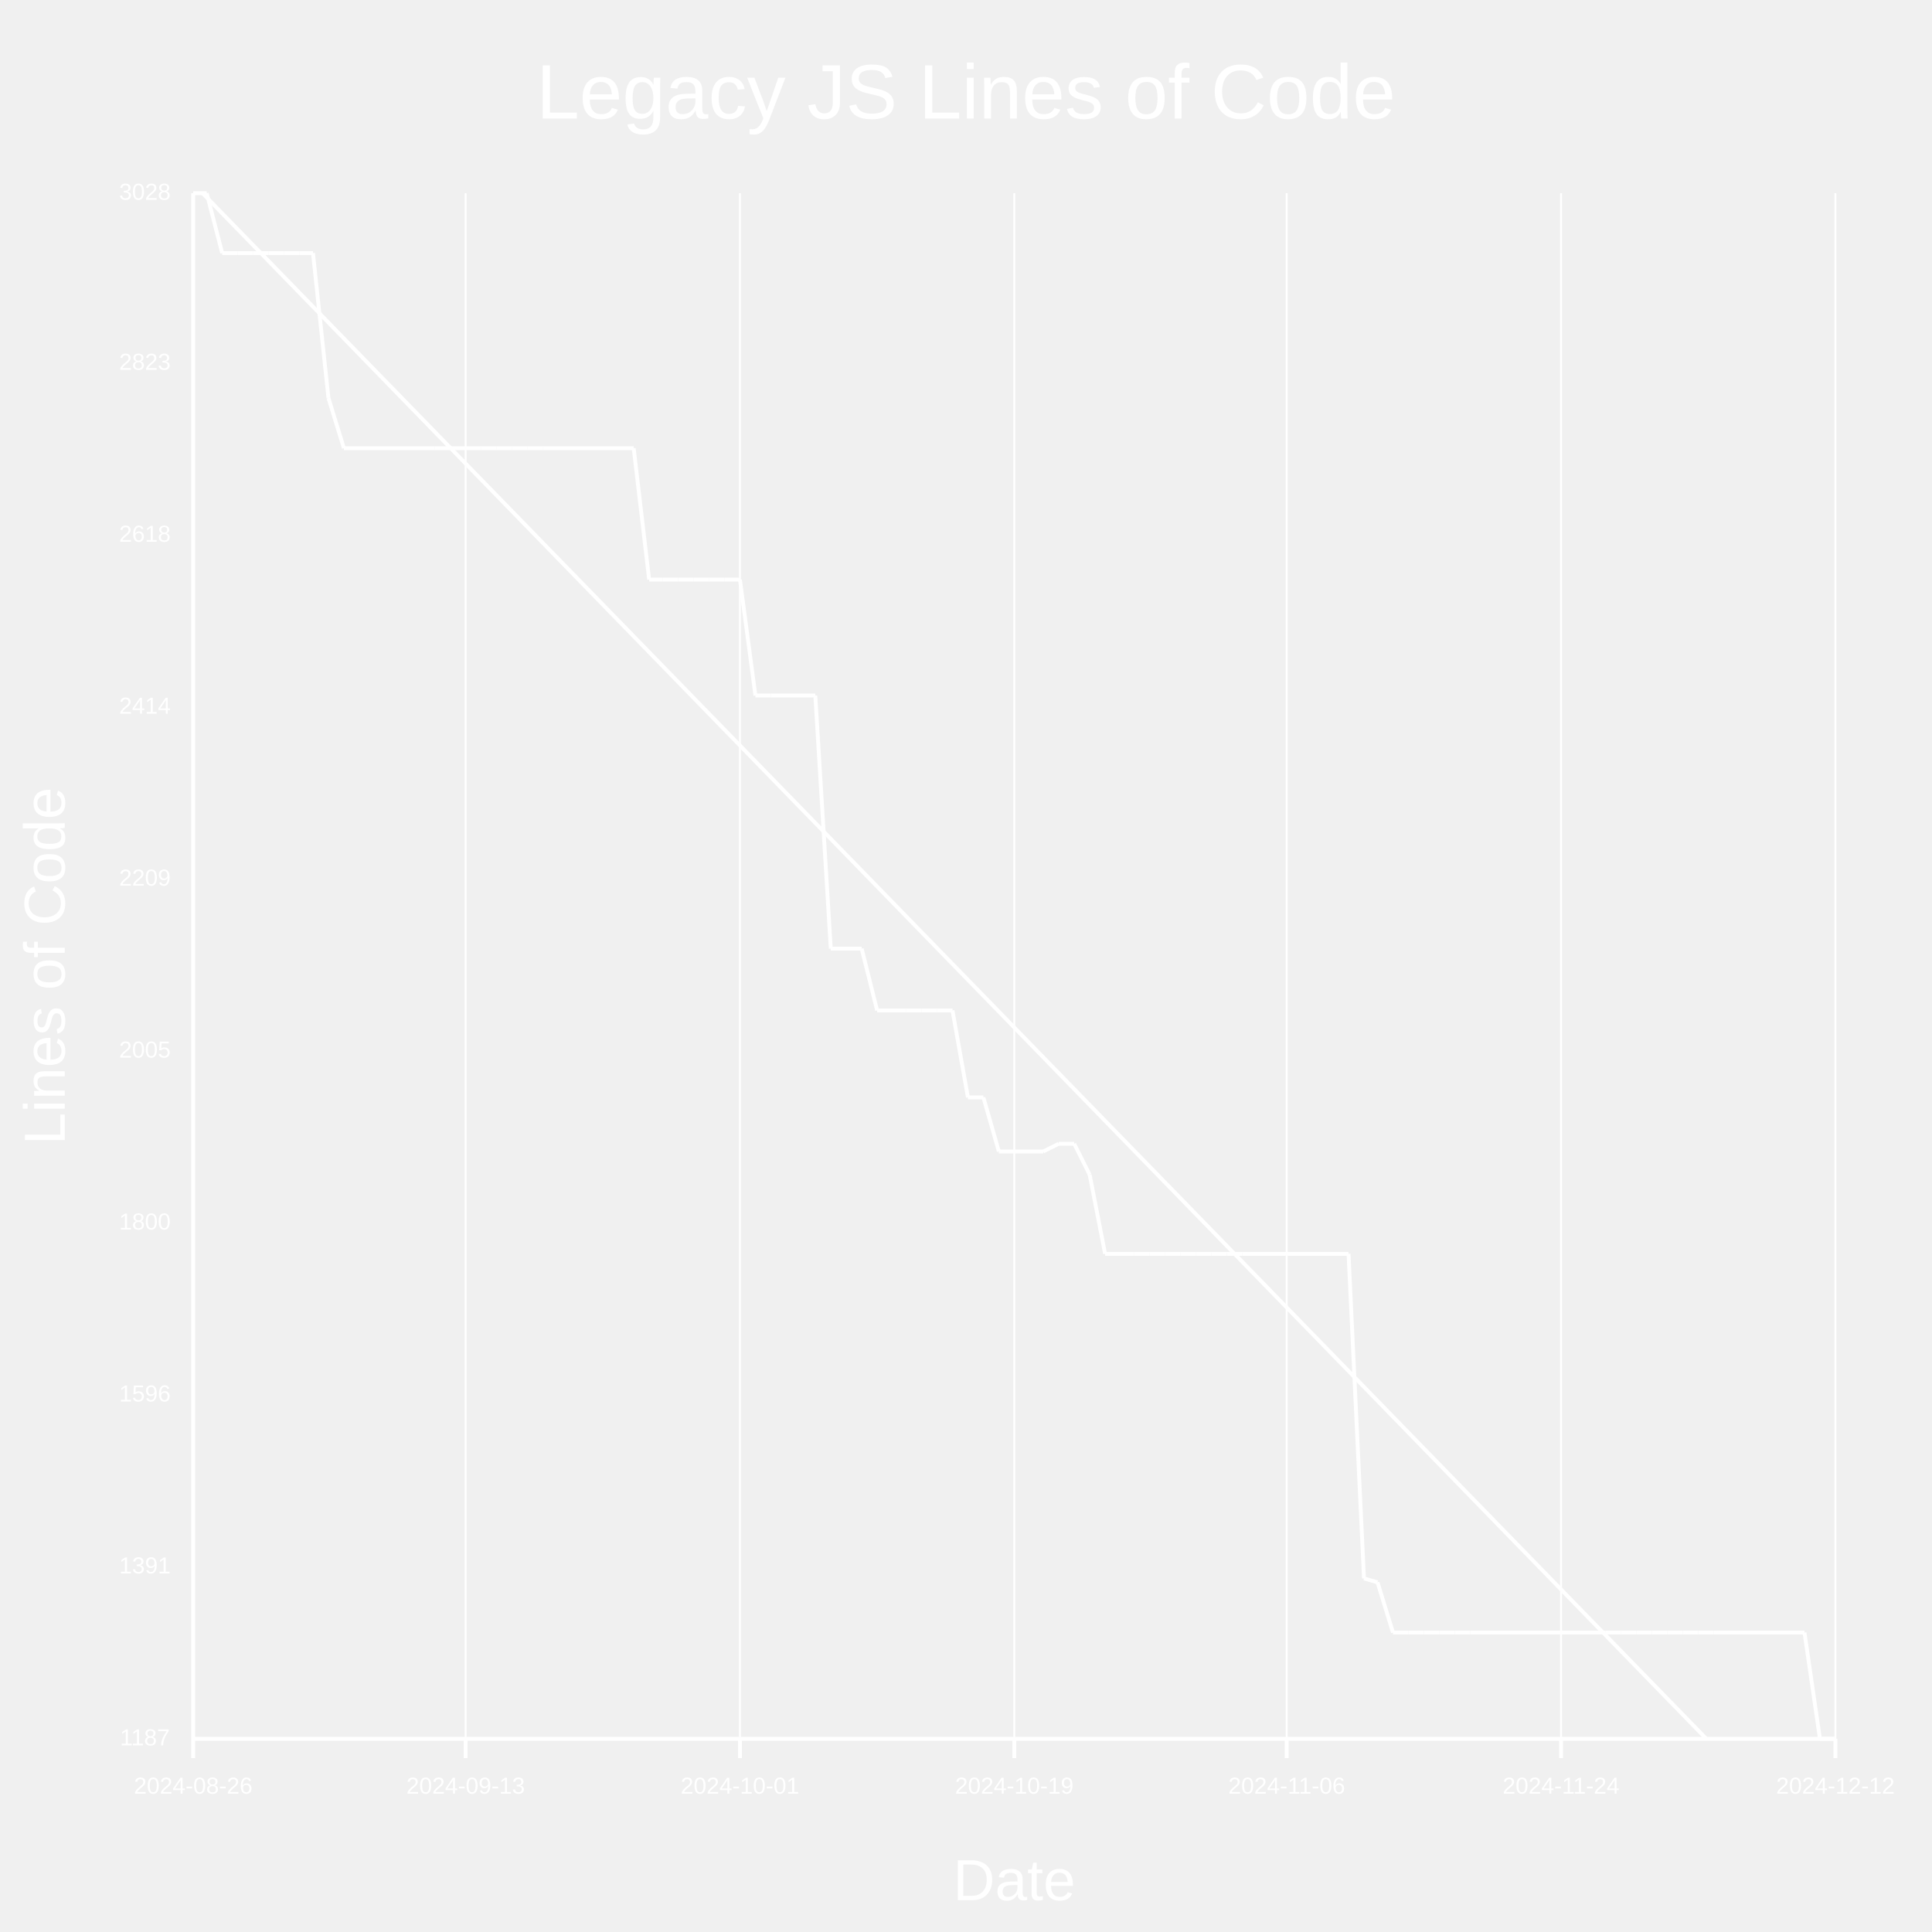
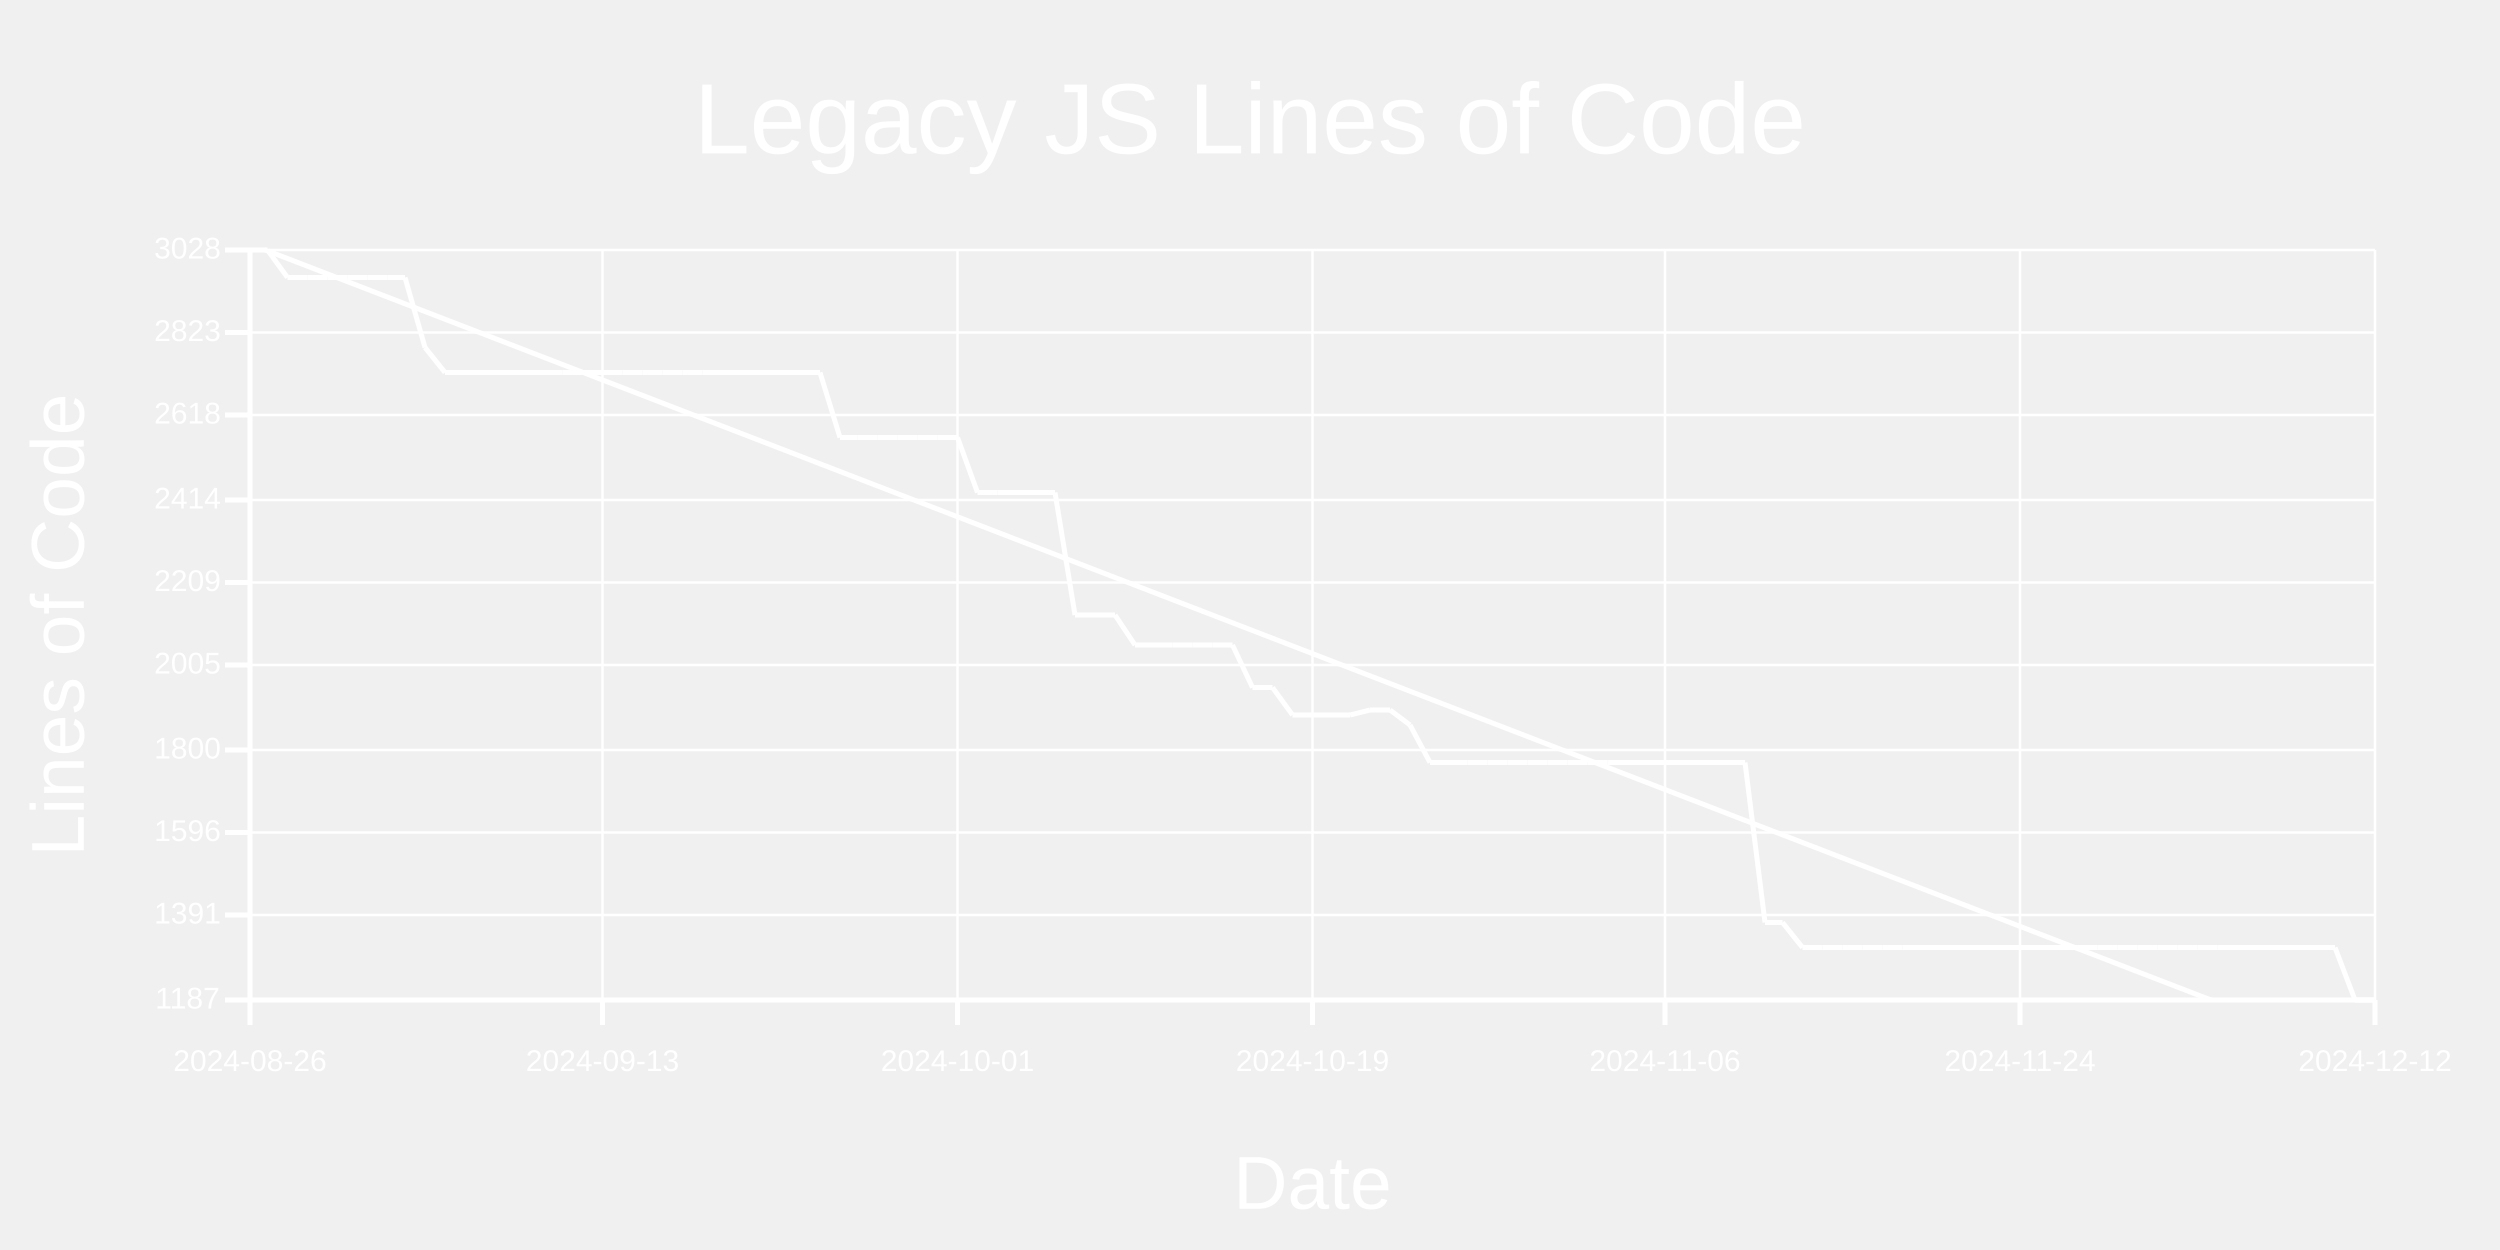
- <svg xmlns="http://www.w3.org/2000/svg" height="1000" width="1000" font-family="Arial" style="background-color: #333333">
+ <svg xmlns="http://www.w3.org/2000/svg" height="500" width="1000" font-family="Arial" style="background-color: #333333">
  <text x="500" y="50" fill="white" dominant-baseline="middle" text-anchor="middle" font-size="40">
    Legacy JS Lines of Code
  </text>
-   <line x1="100" y1="900" x2="950" y2="900" style="stroke:white;stroke-width:2" />
-   <text x="100.0" y="925.0" fill="white" dominant-baseline="middle" text-anchor="middle">
+   <line x1="100" y1="400" x2="950" y2="400" style="stroke:white;stroke-width:2" />
+   <text x="100.0" y="425.0" fill="white" dominant-baseline="middle" text-anchor="middle">
        2024-08-26
      </text>
-   <text x="241.0" y="925.0" fill="white" dominant-baseline="middle" text-anchor="middle">
+   <text x="241.0" y="425.0" fill="white" dominant-baseline="middle" text-anchor="middle">
        2024-09-13
      </text>
-   <text x="383.0" y="925.0" fill="white" dominant-baseline="middle" text-anchor="middle">
+   <text x="383.0" y="425.0" fill="white" dominant-baseline="middle" text-anchor="middle">
        2024-10-01
      </text>
-   <text x="525.0" y="925.0" fill="white" dominant-baseline="middle" text-anchor="middle">
+   <text x="525.0" y="425.0" fill="white" dominant-baseline="middle" text-anchor="middle">
        2024-10-19
      </text>
-   <text x="666.0" y="925.0" fill="white" dominant-baseline="middle" text-anchor="middle">
+   <text x="666.0" y="425.0" fill="white" dominant-baseline="middle" text-anchor="middle">
        2024-11-06
      </text>
-   <text x="808.0" y="925.0" fill="white" dominant-baseline="middle" text-anchor="middle">
+   <text x="808.0" y="425.0" fill="white" dominant-baseline="middle" text-anchor="middle">
        2024-11-24
      </text>
-   <text x="950.0" y="925.0" fill="white" dominant-baseline="middle" text-anchor="middle">
+   <text x="950.0" y="425.0" fill="white" dominant-baseline="middle" text-anchor="middle">
        2024-12-12
      </text>
-   <line x1="100" y1="100" x2="100" y2="900" style="stroke:white;stroke-width:2" />
+   <line x1="100" y1="100" x2="100" y2="400" style="stroke:white;stroke-width:2" />
  <text x="75.0" y="100.0" fill="white" dominant-baseline="middle" text-anchor="middle">
        3028
      </text>
-   <text x="75.0" y="188.0" fill="white" dominant-baseline="middle" text-anchor="middle">
+   <text x="75.0" y="133.0" fill="white" dominant-baseline="middle" text-anchor="middle">
        2823
      </text>
-   <text x="75.0" y="277.0" fill="white" dominant-baseline="middle" text-anchor="middle">
+   <text x="75.0" y="166.0" fill="white" dominant-baseline="middle" text-anchor="middle">
        2618
      </text>
+   <text x="75.0" y="200.0" fill="white" dominant-baseline="middle" text-anchor="middle">
+         2414
+       </text>
+   <text x="75.0" y="233.0" fill="white" dominant-baseline="middle" text-anchor="middle">
+         2209
+       </text>
+   <text x="75.0" y="266.0" fill="white" dominant-baseline="middle" text-anchor="middle">
+         2005
+       </text>
+   <text x="75.0" y="300.0" fill="white" dominant-baseline="middle" text-anchor="middle">
+         1800
+       </text>
+   <text x="75.0" y="333.0" fill="white" dominant-baseline="middle" text-anchor="middle">
+         1596
+       </text>
  <text x="75.0" y="366.0" fill="white" dominant-baseline="middle" text-anchor="middle">
-         2414
-       </text>
-   <text x="75.0" y="455.0" fill="white" dominant-baseline="middle" text-anchor="middle">
-         2209
-       </text>
-   <text x="75.0" y="544.0" fill="white" dominant-baseline="middle" text-anchor="middle">
-         2005
-       </text>
-   <text x="75.0" y="633.0" fill="white" dominant-baseline="middle" text-anchor="middle">
-         1800
-       </text>
-   <text x="75.0" y="722.0" fill="white" dominant-baseline="middle" text-anchor="middle">
-         1596
-       </text>
-   <text x="75.0" y="811.0" fill="white" dominant-baseline="middle" text-anchor="middle">
        1391
      </text>
-   <text x="75.0" y="900.0" fill="white" dominant-baseline="middle" text-anchor="middle">
+   <text x="75.0" y="400.0" fill="white" dominant-baseline="middle" text-anchor="middle">
        1187
      </text>
-   <text x="525.0" y="975.0" fill="white" dominant-baseline="middle" text-anchor="middle" font-size="30">
+   <text x="525.0" y="475.0" fill="white" dominant-baseline="middle" text-anchor="middle" font-size="30">
      Date
    </text>
-   <text x="25.0" y="500.0" fill="white" dominant-baseline="middle" text-anchor="middle" font-size="30" transform="rotate(-90 25.0 500.0)">
+   <text x="25.0" y="250.0" fill="white" dominant-baseline="middle" text-anchor="middle" font-size="30" transform="rotate(-90 25.0 250.0)">
      Lines of Code
    </text>
-   <line x1="100.0" y1="900" x2="100.0" y2="910" style="stroke:white;stroke-width:2" />
-   <line x1="100.0" y1="100" x2="100.0" y2="900" style="stroke:white;stroke-width:1" />
-   <line x1="241.0" y1="900" x2="241.0" y2="910" style="stroke:white;stroke-width:2" />
-   <line x1="241.0" y1="100" x2="241.0" y2="900" style="stroke:white;stroke-width:1" />
-   <line x1="383.0" y1="900" x2="383.0" y2="910" style="stroke:white;stroke-width:2" />
-   <line x1="383.0" y1="100" x2="383.0" y2="900" style="stroke:white;stroke-width:1" />
-   <line x1="525.0" y1="900" x2="525.0" y2="910" style="stroke:white;stroke-width:2" />
-   <line x1="525.0" y1="100" x2="525.0" y2="900" style="stroke:white;stroke-width:1" />
-   <line x1="666.0" y1="900" x2="666.0" y2="910" style="stroke:white;stroke-width:2" />
-   <line x1="666.0" y1="100" x2="666.0" y2="900" style="stroke:white;stroke-width:1" />
-   <line x1="808.0" y1="900" x2="808.0" y2="910" style="stroke:white;stroke-width:2" />
-   <line x1="808.0" y1="100" x2="808.0" y2="900" style="stroke:white;stroke-width:1" />
-   <line x1="950.0" y1="900" x2="950.0" y2="910" style="stroke:white;stroke-width:2" />
-   <line x1="950.0" y1="100" x2="950.0" y2="900" style="stroke:white;stroke-width:1" />
+   <line x1="100.0" y1="400" x2="100.0" y2="410" style="stroke:white;stroke-width:2" />
+   <line x1="100.0" y1="100" x2="100.0" y2="400" style="stroke:white;stroke-width:1" />
+   <line x1="241.0" y1="400" x2="241.0" y2="410" style="stroke:white;stroke-width:2" />
+   <line x1="241.0" y1="100" x2="241.0" y2="400" style="stroke:white;stroke-width:1" />
+   <line x1="383.0" y1="400" x2="383.0" y2="410" style="stroke:white;stroke-width:2" />
+   <line x1="383.0" y1="100" x2="383.0" y2="400" style="stroke:white;stroke-width:1" />
+   <line x1="525.0" y1="400" x2="525.0" y2="410" style="stroke:white;stroke-width:2" />
+   <line x1="525.0" y1="100" x2="525.0" y2="400" style="stroke:white;stroke-width:1" />
+   <line x1="666.0" y1="400" x2="666.0" y2="410" style="stroke:white;stroke-width:2" />
+   <line x1="666.0" y1="100" x2="666.0" y2="400" style="stroke:white;stroke-width:1" />
+   <line x1="808.0" y1="400" x2="808.0" y2="410" style="stroke:white;stroke-width:2" />
+   <line x1="808.0" y1="100" x2="808.0" y2="400" style="stroke:white;stroke-width:1" />
+   <line x1="950.0" y1="400" x2="950.0" y2="410" style="stroke:white;stroke-width:2" />
+   <line x1="950.0" y1="100" x2="950.0" y2="400" style="stroke:white;stroke-width:1" />
+   <line x1="100" y1="100.0" x2="90" y2="100.0" style="stroke:white;stroke-width:2" />
+   <line x1="100" y1="100.0" x2="950" y2="100.0" style="stroke:white;stroke-width:1" />
+   <line x1="100" y1="133.0" x2="90" y2="133.0" style="stroke:white;stroke-width:2" />
+   <line x1="100" y1="133.0" x2="950" y2="133.0" style="stroke:white;stroke-width:1" />
+   <line x1="100" y1="166.0" x2="90" y2="166.0" style="stroke:white;stroke-width:2" />
+   <line x1="100" y1="166.0" x2="950" y2="166.0" style="stroke:white;stroke-width:1" />
+   <line x1="100" y1="200.0" x2="90" y2="200.0" style="stroke:white;stroke-width:2" />
+   <line x1="100" y1="200.0" x2="950" y2="200.0" style="stroke:white;stroke-width:1" />
+   <line x1="100" y1="233.0" x2="90" y2="233.0" style="stroke:white;stroke-width:2" />
+   <line x1="100" y1="233.0" x2="950" y2="233.0" style="stroke:white;stroke-width:1" />
+   <line x1="100" y1="266.0" x2="90" y2="266.0" style="stroke:white;stroke-width:2" />
+   <line x1="100" y1="266.0" x2="950" y2="266.0" style="stroke:white;stroke-width:1" />
+   <line x1="100" y1="300.0" x2="90" y2="300.0" style="stroke:white;stroke-width:2" />
+   <line x1="100" y1="300.0" x2="950" y2="300.0" style="stroke:white;stroke-width:1" />
+   <line x1="100" y1="333.0" x2="90" y2="333.0" style="stroke:white;stroke-width:2" />
+   <line x1="100" y1="333.0" x2="950" y2="333.0" style="stroke:white;stroke-width:1" />
+   <line x1="100" y1="366.0" x2="90" y2="366.0" style="stroke:white;stroke-width:2" />
+   <line x1="100" y1="366.0" x2="950" y2="366.0" style="stroke:white;stroke-width:1" />
+   <line x1="100" y1="400.0" x2="90" y2="400.0" style="stroke:white;stroke-width:2" />
+   <line x1="100" y1="400.0" x2="950" y2="400.0" style="stroke:white;stroke-width:1" />
  <line x1="100" y1="100" x2="107" y2="100" style="stroke:white;stroke-width:2" />
-   <line x1="107" y1="100" x2="115" y2="131" style="stroke:white;stroke-width:2" />
-   <line x1="115" y1="131" x2="123" y2="131" style="stroke:white;stroke-width:2" />
-   <line x1="123" y1="131" x2="131" y2="131" style="stroke:white;stroke-width:2" />
-   <line x1="131" y1="131" x2="139" y2="131" style="stroke:white;stroke-width:2" />
-   <line x1="139" y1="131" x2="147" y2="131" style="stroke:white;stroke-width:2" />
-   <line x1="147" y1="131" x2="155" y2="131" style="stroke:white;stroke-width:2" />
-   <line x1="155" y1="131" x2="162" y2="131" style="stroke:white;stroke-width:2" />
-   <line x1="162" y1="131" x2="170" y2="206" style="stroke:white;stroke-width:2" />
-   <line x1="170" y1="206" x2="178" y2="232" style="stroke:white;stroke-width:2" />
-   <line x1="178" y1="232" x2="186" y2="232" style="stroke:white;stroke-width:2" />
-   <line x1="186" y1="232" x2="194" y2="232" style="stroke:white;stroke-width:2" />
-   <line x1="194" y1="232" x2="202" y2="232" style="stroke:white;stroke-width:2" />
-   <line x1="202" y1="232" x2="210" y2="232" style="stroke:white;stroke-width:2" />
-   <line x1="210" y1="232" x2="218" y2="232" style="stroke:white;stroke-width:2" />
-   <line x1="218" y1="232" x2="225" y2="232" style="stroke:white;stroke-width:2" />
-   <line x1="225" y1="232" x2="233" y2="232" style="stroke:white;stroke-width:2" />
-   <line x1="233" y1="232" x2="241" y2="232" style="stroke:white;stroke-width:2" />
-   <line x1="241" y1="232" x2="249" y2="232" style="stroke:white;stroke-width:2" />
-   <line x1="249" y1="232" x2="257" y2="232" style="stroke:white;stroke-width:2" />
-   <line x1="257" y1="232" x2="265" y2="232" style="stroke:white;stroke-width:2" />
-   <line x1="265" y1="232" x2="273" y2="232" style="stroke:white;stroke-width:2" />
-   <line x1="273" y1="232" x2="281" y2="232" style="stroke:white;stroke-width:2" />
-   <line x1="281" y1="232" x2="288" y2="232" style="stroke:white;stroke-width:2" />
-   <line x1="288" y1="232" x2="296" y2="232" style="stroke:white;stroke-width:2" />
-   <line x1="296" y1="232" x2="304" y2="232" style="stroke:white;stroke-width:2" />
-   <line x1="304" y1="232" x2="312" y2="232" style="stroke:white;stroke-width:2" />
-   <line x1="312" y1="232" x2="320" y2="232" style="stroke:white;stroke-width:2" />
-   <line x1="320" y1="232" x2="328" y2="232" style="stroke:white;stroke-width:2" />
-   <line x1="328" y1="232" x2="336" y2="300" style="stroke:white;stroke-width:2" />
-   <line x1="336" y1="300" x2="343" y2="300" style="stroke:white;stroke-width:2" />
-   <line x1="343" y1="300" x2="351" y2="300" style="stroke:white;stroke-width:2" />
-   <line x1="351" y1="300" x2="359" y2="300" style="stroke:white;stroke-width:2" />
-   <line x1="359" y1="300" x2="367" y2="300" style="stroke:white;stroke-width:2" />
-   <line x1="367" y1="300" x2="375" y2="300" style="stroke:white;stroke-width:2" />
-   <line x1="375" y1="300" x2="383" y2="300" style="stroke:white;stroke-width:2" />
-   <line x1="383" y1="300" x2="391" y2="360" style="stroke:white;stroke-width:2" />
-   <line x1="391" y1="360" x2="399" y2="360" style="stroke:white;stroke-width:2" />
-   <line x1="399" y1="360" x2="406" y2="360" style="stroke:white;stroke-width:2" />
-   <line x1="406" y1="360" x2="414" y2="360" style="stroke:white;stroke-width:2" />
-   <line x1="414" y1="360" x2="422" y2="360" style="stroke:white;stroke-width:2" />
-   <line x1="422" y1="360" x2="430" y2="491" style="stroke:white;stroke-width:2" />
-   <line x1="430" y1="491" x2="438" y2="491" style="stroke:white;stroke-width:2" />
-   <line x1="438" y1="491" x2="446" y2="491" style="stroke:white;stroke-width:2" />
-   <line x1="446" y1="491" x2="454" y2="523" style="stroke:white;stroke-width:2" />
-   <line x1="454" y1="523" x2="462" y2="523" style="stroke:white;stroke-width:2" />
-   <line x1="462" y1="523" x2="469" y2="523" style="stroke:white;stroke-width:2" />
-   <line x1="469" y1="523" x2="477" y2="523" style="stroke:white;stroke-width:2" />
-   <line x1="477" y1="523" x2="485" y2="523" style="stroke:white;stroke-width:2" />
-   <line x1="485" y1="523" x2="493" y2="523" style="stroke:white;stroke-width:2" />
-   <line x1="493" y1="523" x2="501" y2="568" style="stroke:white;stroke-width:2" />
-   <line x1="501" y1="568" x2="509" y2="568" style="stroke:white;stroke-width:2" />
-   <line x1="509" y1="568" x2="517" y2="596" style="stroke:white;stroke-width:2" />
-   <line x1="517" y1="596" x2="525" y2="596" style="stroke:white;stroke-width:2" />
-   <line x1="525" y1="596" x2="532" y2="596" style="stroke:white;stroke-width:2" />
-   <line x1="532" y1="596" x2="540" y2="596" style="stroke:white;stroke-width:2" />
-   <line x1="540" y1="596" x2="548" y2="592" style="stroke:white;stroke-width:2" />
-   <line x1="548" y1="592" x2="556" y2="592" style="stroke:white;stroke-width:2" />
-   <line x1="556" y1="592" x2="564" y2="608" style="stroke:white;stroke-width:2" />
-   <line x1="564" y1="608" x2="572" y2="649" style="stroke:white;stroke-width:2" />
-   <line x1="572" y1="649" x2="580" y2="649" style="stroke:white;stroke-width:2" />
-   <line x1="580" y1="649" x2="587" y2="649" style="stroke:white;stroke-width:2" />
-   <line x1="587" y1="649" x2="595" y2="649" style="stroke:white;stroke-width:2" />
-   <line x1="595" y1="649" x2="603" y2="649" style="stroke:white;stroke-width:2" />
-   <line x1="603" y1="649" x2="611" y2="649" style="stroke:white;stroke-width:2" />
-   <line x1="611" y1="649" x2="619" y2="649" style="stroke:white;stroke-width:2" />
-   <line x1="619" y1="649" x2="627" y2="649" style="stroke:white;stroke-width:2" />
-   <line x1="627" y1="649" x2="635" y2="649" style="stroke:white;stroke-width:2" />
-   <line x1="635" y1="649" x2="643" y2="649" style="stroke:white;stroke-width:2" />
-   <line x1="643" y1="649" x2="650" y2="649" style="stroke:white;stroke-width:2" />
-   <line x1="650" y1="649" x2="658" y2="649" style="stroke:white;stroke-width:2" />
-   <line x1="658" y1="649" x2="666" y2="649" style="stroke:white;stroke-width:2" />
-   <line x1="666" y1="649" x2="674" y2="649" style="stroke:white;stroke-width:2" />
-   <line x1="674" y1="649" x2="682" y2="649" style="stroke:white;stroke-width:2" />
-   <line x1="682" y1="649" x2="690" y2="649" style="stroke:white;stroke-width:2" />
-   <line x1="690" y1="649" x2="698" y2="649" style="stroke:white;stroke-width:2" />
-   <line x1="698" y1="649" x2="706" y2="817" style="stroke:white;stroke-width:2" />
-   <line x1="706" y1="817" x2="713" y2="819" style="stroke:white;stroke-width:2" />
-   <line x1="713" y1="819" x2="721" y2="845" style="stroke:white;stroke-width:2" />
-   <line x1="721" y1="845" x2="729" y2="845" style="stroke:white;stroke-width:2" />
-   <line x1="729" y1="845" x2="737" y2="845" style="stroke:white;stroke-width:2" />
-   <line x1="737" y1="845" x2="745" y2="845" style="stroke:white;stroke-width:2" />
-   <line x1="745" y1="845" x2="753" y2="845" style="stroke:white;stroke-width:2" />
-   <line x1="753" y1="845" x2="761" y2="845" style="stroke:white;stroke-width:2" />
-   <line x1="761" y1="845" x2="768" y2="845" style="stroke:white;stroke-width:2" />
-   <line x1="768" y1="845" x2="776" y2="845" style="stroke:white;stroke-width:2" />
-   <line x1="776" y1="845" x2="784" y2="845" style="stroke:white;stroke-width:2" />
-   <line x1="784" y1="845" x2="792" y2="845" style="stroke:white;stroke-width:2" />
-   <line x1="792" y1="845" x2="800" y2="845" style="stroke:white;stroke-width:2" />
-   <line x1="800" y1="845" x2="808" y2="845" style="stroke:white;stroke-width:2" />
-   <line x1="808" y1="845" x2="816" y2="845" style="stroke:white;stroke-width:2" />
-   <line x1="816" y1="845" x2="824" y2="845" style="stroke:white;stroke-width:2" />
-   <line x1="824" y1="845" x2="831" y2="845" style="stroke:white;stroke-width:2" />
-   <line x1="831" y1="845" x2="839" y2="845" style="stroke:white;stroke-width:2" />
-   <line x1="839" y1="845" x2="847" y2="845" style="stroke:white;stroke-width:2" />
-   <line x1="847" y1="845" x2="855" y2="845" style="stroke:white;stroke-width:2" />
-   <line x1="855" y1="845" x2="863" y2="845" style="stroke:white;stroke-width:2" />
-   <line x1="863" y1="845" x2="871" y2="845" style="stroke:white;stroke-width:2" />
-   <line x1="871" y1="845" x2="879" y2="845" style="stroke:white;stroke-width:2" />
-   <line x1="879" y1="845" x2="887" y2="845" style="stroke:white;stroke-width:2" />
-   <line x1="887" y1="845" x2="894" y2="845" style="stroke:white;stroke-width:2" />
-   <line x1="894" y1="845" x2="902" y2="845" style="stroke:white;stroke-width:2" />
-   <line x1="902" y1="845" x2="910" y2="845" style="stroke:white;stroke-width:2" />
-   <line x1="910" y1="845" x2="918" y2="845" style="stroke:white;stroke-width:2" />
-   <line x1="918" y1="845" x2="926" y2="845" style="stroke:white;stroke-width:2" />
-   <line x1="926" y1="845" x2="934" y2="845" style="stroke:white;stroke-width:2" />
-   <line x1="934" y1="845" x2="942" y2="900" style="stroke:white;stroke-width:2" />
-   <line x1="942" y1="900" x2="950" y2="900" style="stroke:white;stroke-width:2" />
+   <line x1="107" y1="100" x2="115" y2="111" style="stroke:white;stroke-width:2" />
+   <line x1="115" y1="111" x2="123" y2="111" style="stroke:white;stroke-width:2" />
+   <line x1="123" y1="111" x2="131" y2="111" style="stroke:white;stroke-width:2" />
+   <line x1="131" y1="111" x2="139" y2="111" style="stroke:white;stroke-width:2" />
+   <line x1="139" y1="111" x2="147" y2="111" style="stroke:white;stroke-width:2" />
+   <line x1="147" y1="111" x2="155" y2="111" style="stroke:white;stroke-width:2" />
+   <line x1="155" y1="111" x2="162" y2="111" style="stroke:white;stroke-width:2" />
+   <line x1="162" y1="111" x2="170" y2="139" style="stroke:white;stroke-width:2" />
+   <line x1="170" y1="139" x2="178" y2="149" style="stroke:white;stroke-width:2" />
+   <line x1="178" y1="149" x2="186" y2="149" style="stroke:white;stroke-width:2" />
+   <line x1="186" y1="149" x2="194" y2="149" style="stroke:white;stroke-width:2" />
+   <line x1="194" y1="149" x2="202" y2="149" style="stroke:white;stroke-width:2" />
+   <line x1="202" y1="149" x2="210" y2="149" style="stroke:white;stroke-width:2" />
+   <line x1="210" y1="149" x2="218" y2="149" style="stroke:white;stroke-width:2" />
+   <line x1="218" y1="149" x2="225" y2="149" style="stroke:white;stroke-width:2" />
+   <line x1="225" y1="149" x2="233" y2="149" style="stroke:white;stroke-width:2" />
+   <line x1="233" y1="149" x2="241" y2="149" style="stroke:white;stroke-width:2" />
+   <line x1="241" y1="149" x2="249" y2="149" style="stroke:white;stroke-width:2" />
+   <line x1="249" y1="149" x2="257" y2="149" style="stroke:white;stroke-width:2" />
+   <line x1="257" y1="149" x2="265" y2="149" style="stroke:white;stroke-width:2" />
+   <line x1="265" y1="149" x2="273" y2="149" style="stroke:white;stroke-width:2" />
+   <line x1="273" y1="149" x2="281" y2="149" style="stroke:white;stroke-width:2" />
+   <line x1="281" y1="149" x2="288" y2="149" style="stroke:white;stroke-width:2" />
+   <line x1="288" y1="149" x2="296" y2="149" style="stroke:white;stroke-width:2" />
+   <line x1="296" y1="149" x2="304" y2="149" style="stroke:white;stroke-width:2" />
+   <line x1="304" y1="149" x2="312" y2="149" style="stroke:white;stroke-width:2" />
+   <line x1="312" y1="149" x2="320" y2="149" style="stroke:white;stroke-width:2" />
+   <line x1="320" y1="149" x2="328" y2="149" style="stroke:white;stroke-width:2" />
+   <line x1="328" y1="149" x2="336" y2="175" style="stroke:white;stroke-width:2" />
+   <line x1="336" y1="175" x2="343" y2="175" style="stroke:white;stroke-width:2" />
+   <line x1="343" y1="175" x2="351" y2="175" style="stroke:white;stroke-width:2" />
+   <line x1="351" y1="175" x2="359" y2="175" style="stroke:white;stroke-width:2" />
+   <line x1="359" y1="175" x2="367" y2="175" style="stroke:white;stroke-width:2" />
+   <line x1="367" y1="175" x2="375" y2="175" style="stroke:white;stroke-width:2" />
+   <line x1="375" y1="175" x2="383" y2="175" style="stroke:white;stroke-width:2" />
+   <line x1="383" y1="175" x2="391" y2="197" style="stroke:white;stroke-width:2" />
+   <line x1="391" y1="197" x2="399" y2="197" style="stroke:white;stroke-width:2" />
+   <line x1="399" y1="197" x2="406" y2="197" style="stroke:white;stroke-width:2" />
+   <line x1="406" y1="197" x2="414" y2="197" style="stroke:white;stroke-width:2" />
+   <line x1="414" y1="197" x2="422" y2="197" style="stroke:white;stroke-width:2" />
+   <line x1="422" y1="197" x2="430" y2="246" style="stroke:white;stroke-width:2" />
+   <line x1="430" y1="246" x2="438" y2="246" style="stroke:white;stroke-width:2" />
+   <line x1="438" y1="246" x2="446" y2="246" style="stroke:white;stroke-width:2" />
+   <line x1="446" y1="246" x2="454" y2="258" style="stroke:white;stroke-width:2" />
+   <line x1="454" y1="258" x2="462" y2="258" style="stroke:white;stroke-width:2" />
+   <line x1="462" y1="258" x2="469" y2="258" style="stroke:white;stroke-width:2" />
+   <line x1="469" y1="258" x2="477" y2="258" style="stroke:white;stroke-width:2" />
+   <line x1="477" y1="258" x2="485" y2="258" style="stroke:white;stroke-width:2" />
+   <line x1="485" y1="258" x2="493" y2="258" style="stroke:white;stroke-width:2" />
+   <line x1="493" y1="258" x2="501" y2="275" style="stroke:white;stroke-width:2" />
+   <line x1="501" y1="275" x2="509" y2="275" style="stroke:white;stroke-width:2" />
+   <line x1="509" y1="275" x2="517" y2="286" style="stroke:white;stroke-width:2" />
+   <line x1="517" y1="286" x2="525" y2="286" style="stroke:white;stroke-width:2" />
+   <line x1="525" y1="286" x2="532" y2="286" style="stroke:white;stroke-width:2" />
+   <line x1="532" y1="286" x2="540" y2="286" style="stroke:white;stroke-width:2" />
+   <line x1="540" y1="286" x2="548" y2="284" style="stroke:white;stroke-width:2" />
+   <line x1="548" y1="284" x2="556" y2="284" style="stroke:white;stroke-width:2" />
+   <line x1="556" y1="284" x2="564" y2="290" style="stroke:white;stroke-width:2" />
+   <line x1="564" y1="290" x2="572" y2="305" style="stroke:white;stroke-width:2" />
+   <line x1="572" y1="305" x2="580" y2="305" style="stroke:white;stroke-width:2" />
+   <line x1="580" y1="305" x2="587" y2="305" style="stroke:white;stroke-width:2" />
+   <line x1="587" y1="305" x2="595" y2="305" style="stroke:white;stroke-width:2" />
+   <line x1="595" y1="305" x2="603" y2="305" style="stroke:white;stroke-width:2" />
+   <line x1="603" y1="305" x2="611" y2="305" style="stroke:white;stroke-width:2" />
+   <line x1="611" y1="305" x2="619" y2="305" style="stroke:white;stroke-width:2" />
+   <line x1="619" y1="305" x2="627" y2="305" style="stroke:white;stroke-width:2" />
+   <line x1="627" y1="305" x2="635" y2="305" style="stroke:white;stroke-width:2" />
+   <line x1="635" y1="305" x2="643" y2="305" style="stroke:white;stroke-width:2" />
+   <line x1="643" y1="305" x2="650" y2="305" style="stroke:white;stroke-width:2" />
+   <line x1="650" y1="305" x2="658" y2="305" style="stroke:white;stroke-width:2" />
+   <line x1="658" y1="305" x2="666" y2="305" style="stroke:white;stroke-width:2" />
+   <line x1="666" y1="305" x2="674" y2="305" style="stroke:white;stroke-width:2" />
+   <line x1="674" y1="305" x2="682" y2="305" style="stroke:white;stroke-width:2" />
+   <line x1="682" y1="305" x2="690" y2="305" style="stroke:white;stroke-width:2" />
+   <line x1="690" y1="305" x2="698" y2="305" style="stroke:white;stroke-width:2" />
+   <line x1="698" y1="305" x2="706" y2="369" style="stroke:white;stroke-width:2" />
+   <line x1="706" y1="369" x2="713" y2="369" style="stroke:white;stroke-width:2" />
+   <line x1="713" y1="369" x2="721" y2="379" style="stroke:white;stroke-width:2" />
+   <line x1="721" y1="379" x2="729" y2="379" style="stroke:white;stroke-width:2" />
+   <line x1="729" y1="379" x2="737" y2="379" style="stroke:white;stroke-width:2" />
+   <line x1="737" y1="379" x2="745" y2="379" style="stroke:white;stroke-width:2" />
+   <line x1="745" y1="379" x2="753" y2="379" style="stroke:white;stroke-width:2" />
+   <line x1="753" y1="379" x2="761" y2="379" style="stroke:white;stroke-width:2" />
+   <line x1="761" y1="379" x2="768" y2="379" style="stroke:white;stroke-width:2" />
+   <line x1="768" y1="379" x2="776" y2="379" style="stroke:white;stroke-width:2" />
+   <line x1="776" y1="379" x2="784" y2="379" style="stroke:white;stroke-width:2" />
+   <line x1="784" y1="379" x2="792" y2="379" style="stroke:white;stroke-width:2" />
+   <line x1="792" y1="379" x2="800" y2="379" style="stroke:white;stroke-width:2" />
+   <line x1="800" y1="379" x2="808" y2="379" style="stroke:white;stroke-width:2" />
+   <line x1="808" y1="379" x2="816" y2="379" style="stroke:white;stroke-width:2" />
+   <line x1="816" y1="379" x2="824" y2="379" style="stroke:white;stroke-width:2" />
+   <line x1="824" y1="379" x2="831" y2="379" style="stroke:white;stroke-width:2" />
+   <line x1="831" y1="379" x2="839" y2="379" style="stroke:white;stroke-width:2" />
+   <line x1="839" y1="379" x2="847" y2="379" style="stroke:white;stroke-width:2" />
+   <line x1="847" y1="379" x2="855" y2="379" style="stroke:white;stroke-width:2" />
+   <line x1="855" y1="379" x2="863" y2="379" style="stroke:white;stroke-width:2" />
+   <line x1="863" y1="379" x2="871" y2="379" style="stroke:white;stroke-width:2" />
+   <line x1="871" y1="379" x2="879" y2="379" style="stroke:white;stroke-width:2" />
+   <line x1="879" y1="379" x2="887" y2="379" style="stroke:white;stroke-width:2" />
+   <line x1="887" y1="379" x2="894" y2="379" style="stroke:white;stroke-width:2" />
+   <line x1="894" y1="379" x2="902" y2="379" style="stroke:white;stroke-width:2" />
+   <line x1="902" y1="379" x2="910" y2="379" style="stroke:white;stroke-width:2" />
+   <line x1="910" y1="379" x2="918" y2="379" style="stroke:white;stroke-width:2" />
+   <line x1="918" y1="379" x2="926" y2="379" style="stroke:white;stroke-width:2" />
+   <line x1="926" y1="379" x2="934" y2="379" style="stroke:white;stroke-width:2" />
+   <line x1="934" y1="379" x2="942" y2="400" style="stroke:white;stroke-width:2" />
+   <line x1="942" y1="400" x2="950" y2="400" style="stroke:white;stroke-width:2" />
  <mask id="plot_area">
-     <rect x="100" y="100" width="850" height="800" fill="white" />
+     <rect x="100" y="100" width="850" height="300" fill="white" />
  </mask>
-   <line x1="100" y1="95.01" x2="950" y2="968.65" style="stroke:white;stroke-width:2" mask="url(#plot_area)" />
+   <line x1="100" y1="97.631" x2="950" y2="425.294" style="stroke:white;stroke-width:2" mask="url(#plot_area)" />
</svg>
